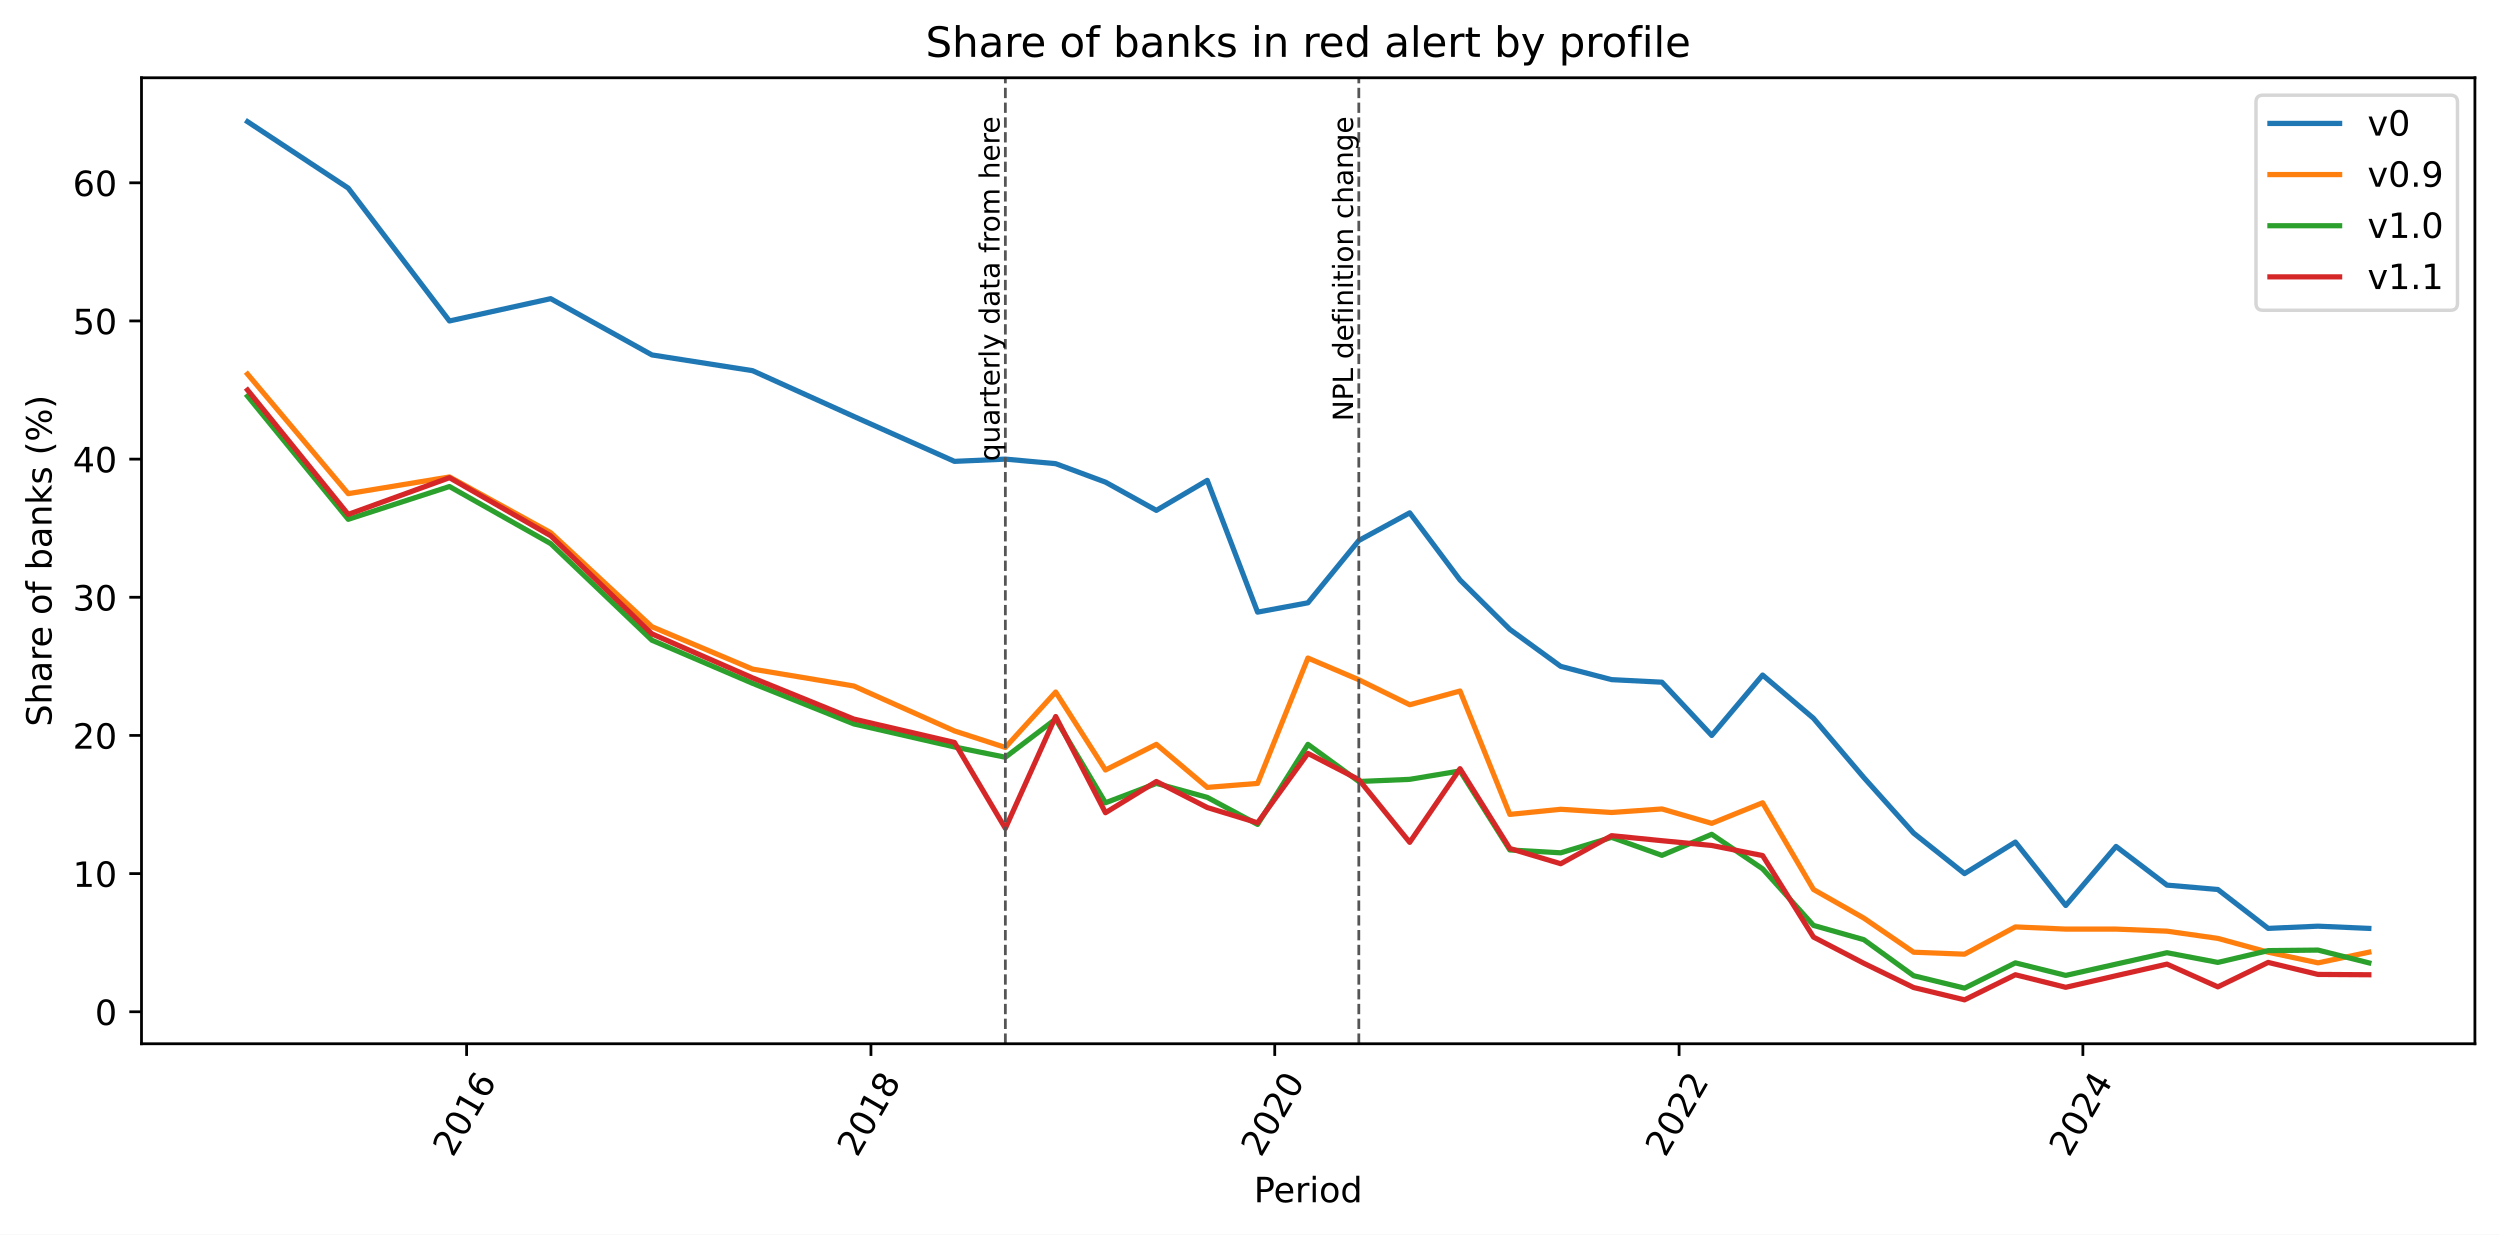
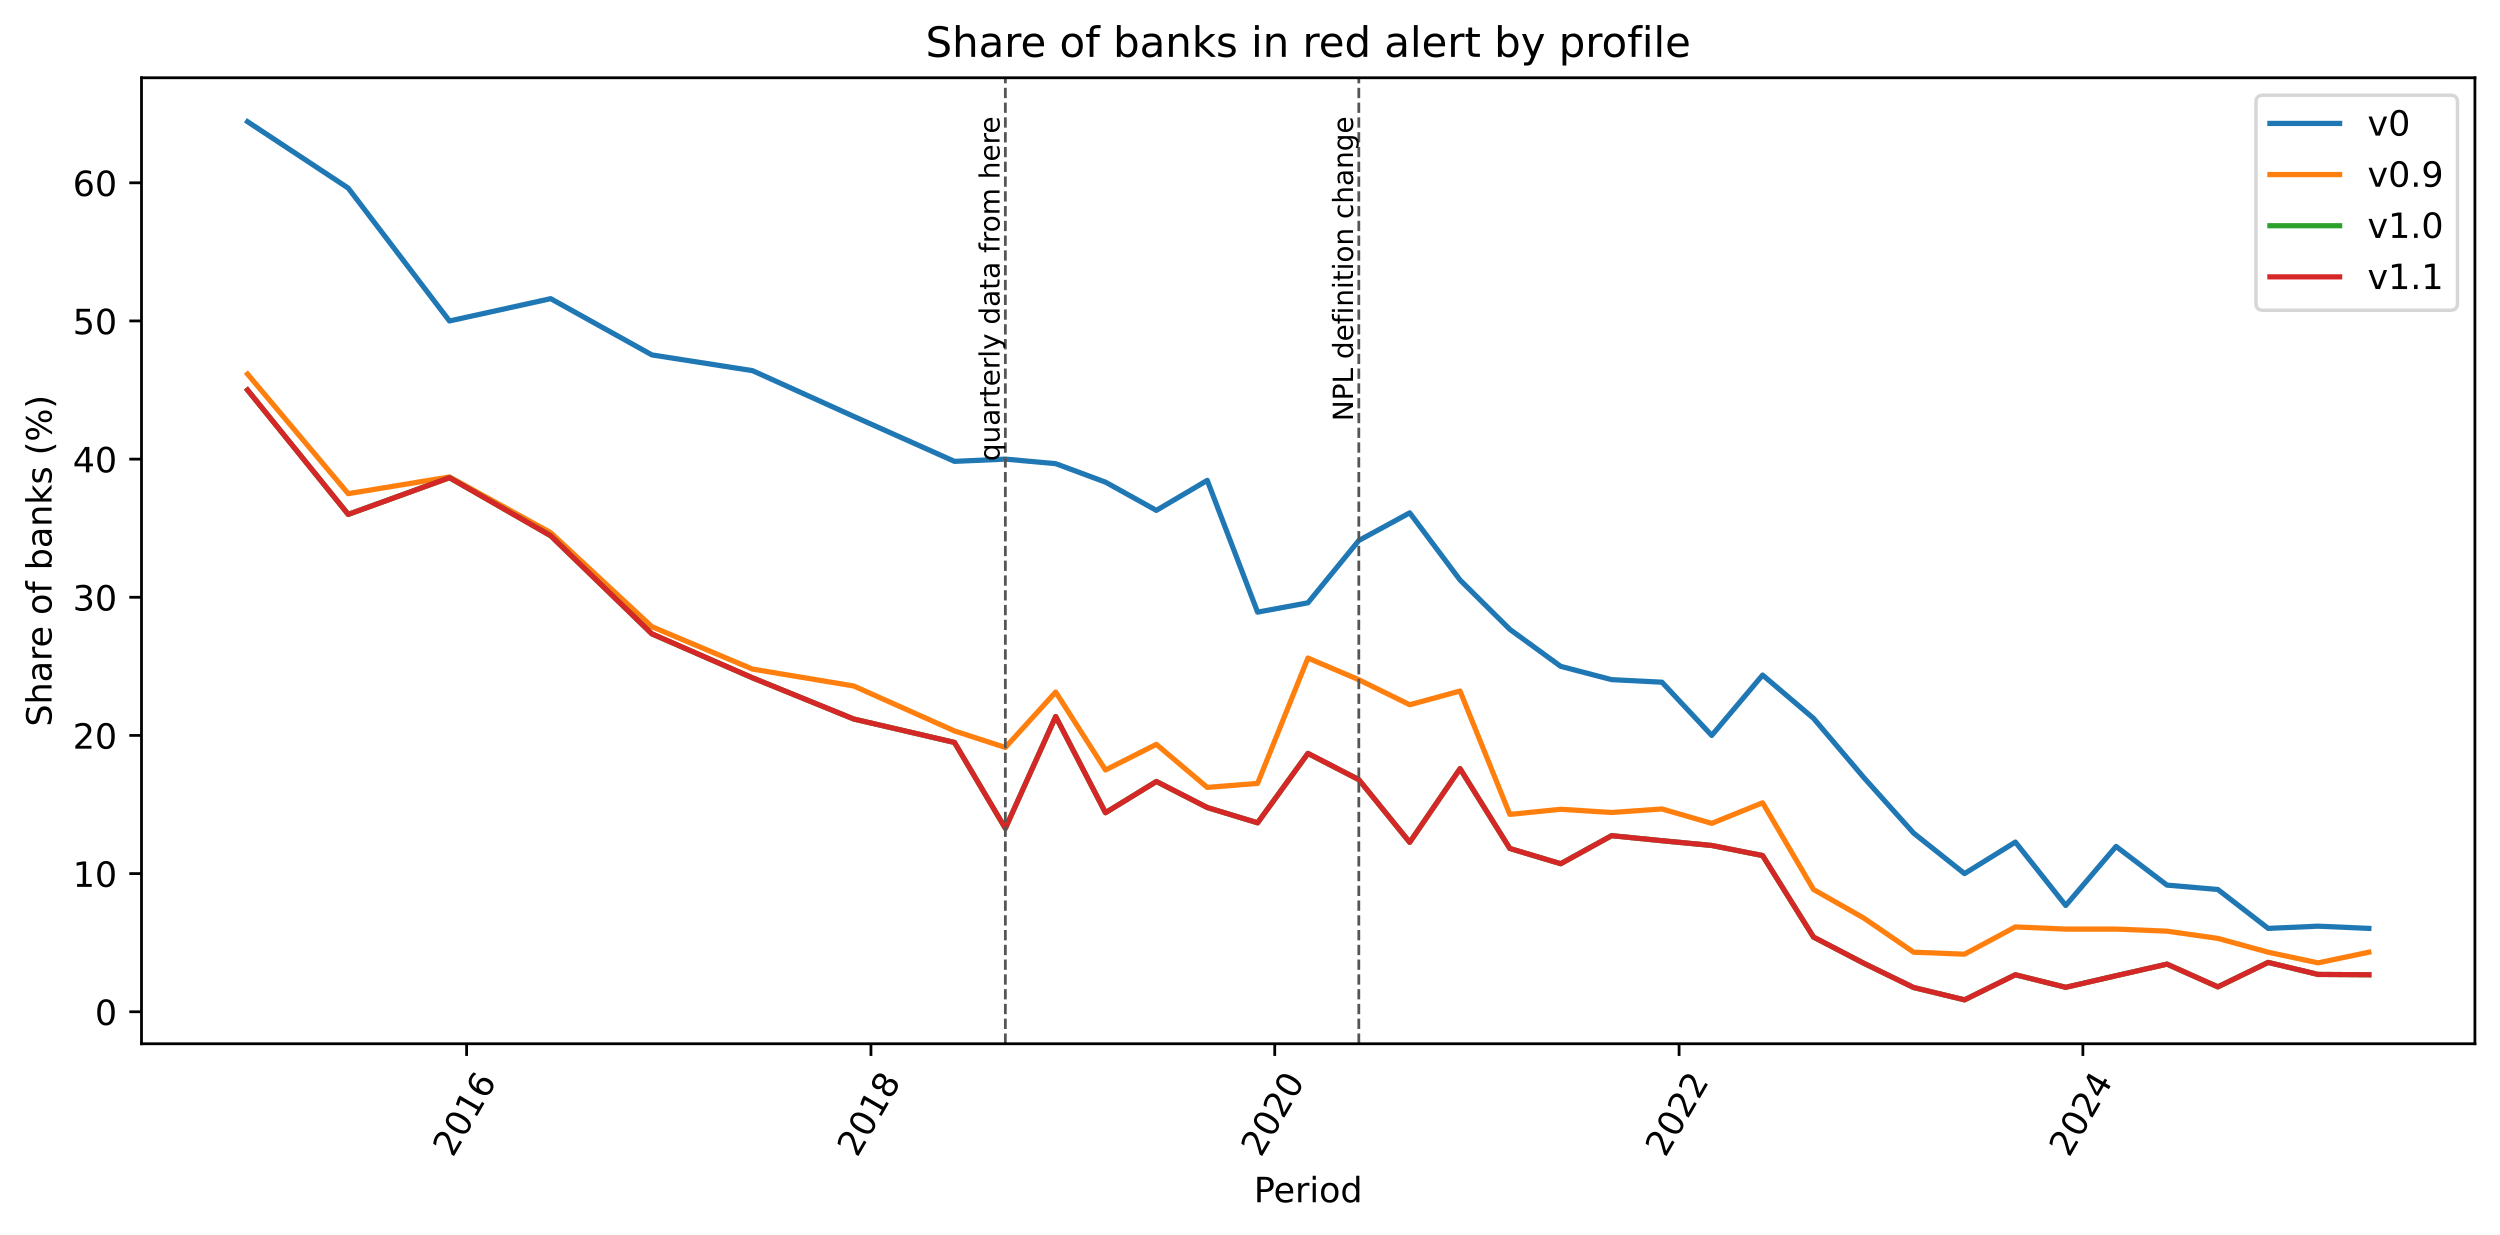
<svg xmlns="http://www.w3.org/2000/svg" xmlns:xlink="http://www.w3.org/1999/xlink" width="717.403pt" height="354.276pt" viewBox="0 0 717.403 354.276" version="1.1">
  <defs>
    <style type="text/css">*{stroke-linejoin: round; stroke-linecap: butt}</style>
  </defs>
  <g id="figure_1">
    <g id="patch_1">
      <path d="M 0 354.276  L 717.403 354.276  L 717.403 0  L 0 0  z " style="fill: #ffffff" />
    </g>
    <g id="axes_1">
      <g id="patch_2">
        <path d="M 40.603 299.518  L 710.203 299.518  L 710.203 22.318  L 40.603 22.318  z " style="fill: #ffffff" />
      </g>
      <g id="matplotlib.axis_1">
        <g id="xtick_1">
          <g id="line2d_1">
            <defs>
              <path id="m003540f986" d="M 0 0  L 0 3.5  " style="stroke: #000000; stroke-width: 0.8" />
            </defs>
            <g>
              <use xlink:href="#m003540f986" x="133.896" y="299.518" style="stroke: #000000; stroke-width: 0.8" />
            </g>
          </g>
          <g id="text_1">
            <g transform="translate(129.9235 332.3577) rotate(-60) scale(0.1 -0.1)">
              <defs>
                <path id="DejaVuSans-32" d="M 1228 531  L 3431 531  L 3431 0  L 469 0  L 469 531  Q 828 903 1448 1529  Q 2069 2156 2228 2338  Q 2531 2678 2651 2914  Q 2772 3150 2772 3378  Q 2772 3750 2511 3984  Q 2250 4219 1831 4219  Q 1534 4219 1204 4116  Q 875 4013 500 3803  L 500 4441  Q 881 4594 1212 4672  Q 1544 4750 1819 4750  Q 2544 4750 2975 4387  Q 3406 4025 3406 3419  Q 3406 3131 3298 2873  Q 3191 2616 2906 2266  Q 2828 2175 2409 1742  Q 1991 1309 1228 531  z " transform="scale(0.015625)" />
                <path id="DejaVuSans-30" d="M 2034 4250  Q 1547 4250 1301 3770  Q 1056 3291 1056 2328  Q 1056 1369 1301 889  Q 1547 409 2034 409  Q 2525 409 2770 889  Q 3016 1369 3016 2328  Q 3016 3291 2770 3770  Q 2525 4250 2034 4250  z M 2034 4750  Q 2819 4750 3233 4129  Q 3647 3509 3647 2328  Q 3647 1150 3233 529  Q 2819 -91 2034 -91  Q 1250 -91 836 529  Q 422 1150 422 2328  Q 422 3509 836 4129  Q 1250 4750 2034 4750  z " transform="scale(0.015625)" />
                <path id="DejaVuSans-31" d="M 794 531  L 1825 531  L 1825 4091  L 703 3866  L 703 4441  L 1819 4666  L 2450 4666  L 2450 531  L 3481 531  L 3481 0  L 794 0  L 794 531  z " transform="scale(0.015625)" />
                <path id="DejaVuSans-36" d="M 2113 2584  Q 1688 2584 1439 2293  Q 1191 2003 1191 1497  Q 1191 994 1439 701  Q 1688 409 2113 409  Q 2538 409 2786 701  Q 3034 994 3034 1497  Q 3034 2003 2786 2293  Q 2538 2584 2113 2584  z M 3366 4563  L 3366 3988  Q 3128 4100 2886 4159  Q 2644 4219 2406 4219  Q 1781 4219 1451 3797  Q 1122 3375 1075 2522  Q 1259 2794 1537 2939  Q 1816 3084 2150 3084  Q 2853 3084 3261 2657  Q 3669 2231 3669 1497  Q 3669 778 3244 343  Q 2819 -91 2113 -91  Q 1303 -91 875 529  Q 447 1150 447 2328  Q 447 3434 972 4092  Q 1497 4750 2381 4750  Q 2619 4750 2861 4703  Q 3103 4656 3366 4563  z " transform="scale(0.015625)" />
              </defs>
              <use xlink:href="#DejaVuSans-32" />
              <use xlink:href="#DejaVuSans-30" transform="translate(63.62305 0)" />
              <use xlink:href="#DejaVuSans-31" transform="translate(127.2461 0)" />
              <use xlink:href="#DejaVuSans-36" transform="translate(190.8691 0)" />
            </g>
          </g>
        </g>
        <g id="xtick_2">
          <g id="line2d_2">
            <g>
              <use xlink:href="#m003540f986" x="249.928" y="299.518" style="stroke: #000000; stroke-width: 0.8" />
            </g>
          </g>
          <g id="text_2">
            <g transform="translate(245.9547 332.3577) rotate(-60) scale(0.1 -0.1)">
              <defs>
                <path id="DejaVuSans-38" d="M 2034 2216  Q 1584 2216 1326 1975  Q 1069 1734 1069 1313  Q 1069 891 1326 650  Q 1584 409 2034 409  Q 2484 409 2743 651  Q 3003 894 3003 1313  Q 3003 1734 2745 1975  Q 2488 2216 2034 2216  z M 1403 2484  Q 997 2584 770 2862  Q 544 3141 544 3541  Q 544 4100 942 4425  Q 1341 4750 2034 4750  Q 2731 4750 3128 4425  Q 3525 4100 3525 3541  Q 3525 3141 3298 2862  Q 3072 2584 2669 2484  Q 3125 2378 3379 2068  Q 3634 1759 3634 1313  Q 3634 634 3220 271  Q 2806 -91 2034 -91  Q 1263 -91 848 271  Q 434 634 434 1313  Q 434 1759 690 2068  Q 947 2378 1403 2484  z M 1172 3481  Q 1172 3119 1398 2916  Q 1625 2713 2034 2713  Q 2441 2713 2670 2916  Q 2900 3119 2900 3481  Q 2900 3844 2670 4047  Q 2441 4250 2034 4250  Q 1625 4250 1398 4047  Q 1172 3844 1172 3481  z " transform="scale(0.015625)" />
              </defs>
              <use xlink:href="#DejaVuSans-32" />
              <use xlink:href="#DejaVuSans-30" transform="translate(63.62305 0)" />
              <use xlink:href="#DejaVuSans-31" transform="translate(127.2461 0)" />
              <use xlink:href="#DejaVuSans-38" transform="translate(190.8691 0)" />
            </g>
          </g>
        </g>
        <g id="xtick_3">
          <g id="line2d_3">
            <g>
              <use xlink:href="#m003540f986" x="365.8" y="299.518" style="stroke: #000000; stroke-width: 0.8" />
            </g>
          </g>
          <g id="text_3">
            <g transform="translate(361.8272 332.3577) rotate(-60) scale(0.1 -0.1)">
              <use xlink:href="#DejaVuSans-32" />
              <use xlink:href="#DejaVuSans-30" transform="translate(63.62305 0)" />
              <use xlink:href="#DejaVuSans-32" transform="translate(127.2461 0)" />
              <use xlink:href="#DejaVuSans-30" transform="translate(190.8691 0)" />
            </g>
          </g>
        </g>
        <g id="xtick_4">
          <g id="line2d_4">
            <g>
              <use xlink:href="#m003540f986" x="481.831" y="299.518" style="stroke: #000000; stroke-width: 0.8" />
            </g>
          </g>
          <g id="text_4">
            <g transform="translate(477.8584 332.3577) rotate(-60) scale(0.1 -0.1)">
              <use xlink:href="#DejaVuSans-32" />
              <use xlink:href="#DejaVuSans-30" transform="translate(63.62305 0)" />
              <use xlink:href="#DejaVuSans-32" transform="translate(127.2461 0)" />
              <use xlink:href="#DejaVuSans-32" transform="translate(190.8691 0)" />
            </g>
          </g>
        </g>
        <g id="xtick_5">
          <g id="line2d_5">
            <g>
              <use xlink:href="#m003540f986" x="597.704" y="299.518" style="stroke: #000000; stroke-width: 0.8" />
            </g>
          </g>
          <g id="text_5">
            <g transform="translate(593.7308 332.3577) rotate(-60) scale(0.1 -0.1)">
              <defs>
                <path id="DejaVuSans-34" d="M 2419 4116  L 825 1625  L 2419 1625  L 2419 4116  z M 2253 4666  L 3047 4666  L 3047 1625  L 3713 1625  L 3713 1100  L 3047 1100  L 3047 0  L 2419 0  L 2419 1100  L 313 1100  L 313 1709  L 2253 4666  z " transform="scale(0.015625)" />
              </defs>
              <use xlink:href="#DejaVuSans-32" />
              <use xlink:href="#DejaVuSans-30" transform="translate(63.62305 0)" />
              <use xlink:href="#DejaVuSans-32" transform="translate(127.2461 0)" />
              <use xlink:href="#DejaVuSans-34" transform="translate(190.8691 0)" />
            </g>
          </g>
        </g>
        <g id="text_6">
          <g transform="translate(359.8148 344.996) scale(0.1 -0.1)">
            <defs>
              <path id="DejaVuSans-50" d="M 1259 4147  L 1259 2394  L 2053 2394  Q 2494 2394 2734 2622  Q 2975 2850 2975 3272  Q 2975 3691 2734 3919  Q 2494 4147 2053 4147  L 1259 4147  z M 628 4666  L 2053 4666  Q 2838 4666 3239 4311  Q 3641 3956 3641 3272  Q 3641 2581 3239 2228  Q 2838 1875 2053 1875  L 1259 1875  L 1259 0  L 628 0  L 628 4666  z " transform="scale(0.015625)" />
              <path id="DejaVuSans-65" d="M 3597 1894  L 3597 1613  L 953 1613  Q 991 1019 1311 708  Q 1631 397 2203 397  Q 2534 397 2845 478  Q 3156 559 3463 722  L 3463 178  Q 3153 47 2828 -22  Q 2503 -91 2169 -91  Q 1331 -91 842 396  Q 353 884 353 1716  Q 353 2575 817 3079  Q 1281 3584 2069 3584  Q 2775 3584 3186 3129  Q 3597 2675 3597 1894  z M 3022 2063  Q 3016 2534 2758 2815  Q 2500 3097 2075 3097  Q 1594 3097 1305 2825  Q 1016 2553 972 2059  L 3022 2063  z " transform="scale(0.015625)" />
              <path id="DejaVuSans-72" d="M 2631 2963  Q 2534 3019 2420 3045  Q 2306 3072 2169 3072  Q 1681 3072 1420 2755  Q 1159 2438 1159 1844  L 1159 0  L 581 0  L 581 3500  L 1159 3500  L 1159 2956  Q 1341 3275 1631 3429  Q 1922 3584 2338 3584  Q 2397 3584 2469 3576  Q 2541 3569 2628 3553  L 2631 2963  z " transform="scale(0.015625)" />
              <path id="DejaVuSans-69" d="M 603 3500  L 1178 3500  L 1178 0  L 603 0  L 603 3500  z M 603 4863  L 1178 4863  L 1178 4134  L 603 4134  L 603 4863  z " transform="scale(0.015625)" />
              <path id="DejaVuSans-6f" d="M 1959 3097  Q 1497 3097 1228 2736  Q 959 2375 959 1747  Q 959 1119 1226 758  Q 1494 397 1959 397  Q 2419 397 2687 759  Q 2956 1122 2956 1747  Q 2956 2369 2687 2733  Q 2419 3097 1959 3097  z M 1959 3584  Q 2709 3584 3137 3096  Q 3566 2609 3566 1747  Q 3566 888 3137 398  Q 2709 -91 1959 -91  Q 1206 -91 779 398  Q 353 888 353 1747  Q 353 2609 779 3096  Q 1206 3584 1959 3584  z " transform="scale(0.015625)" />
              <path id="DejaVuSans-64" d="M 2906 2969  L 2906 4863  L 3481 4863  L 3481 0  L 2906 0  L 2906 525  Q 2725 213 2448 61  Q 2172 -91 1784 -91  Q 1150 -91 751 415  Q 353 922 353 1747  Q 353 2572 751 3078  Q 1150 3584 1784 3584  Q 2172 3584 2448 3432  Q 2725 3281 2906 2969  z M 947 1747  Q 947 1113 1208 752  Q 1469 391 1925 391  Q 2381 391 2643 752  Q 2906 1113 2906 1747  Q 2906 2381 2643 2742  Q 2381 3103 1925 3103  Q 1469 3103 1208 2742  Q 947 2381 947 1747  z " transform="scale(0.015625)" />
            </defs>
            <use xlink:href="#DejaVuSans-50" />
            <use xlink:href="#DejaVuSans-65" transform="translate(56.67773 0)" />
            <use xlink:href="#DejaVuSans-72" transform="translate(118.2012 0)" />
            <use xlink:href="#DejaVuSans-69" transform="translate(159.3145 0)" />
            <use xlink:href="#DejaVuSans-6f" transform="translate(187.0977 0)" />
            <use xlink:href="#DejaVuSans-64" transform="translate(248.2793 0)" />
          </g>
        </g>
      </g>
      <g id="matplotlib.axis_2">
        <g id="ytick_1">
          <g id="line2d_6">
            <defs>
              <path id="m1822c6ef1a" d="M 0 0  L -3.5 0  " style="stroke: #000000; stroke-width: 0.8" />
            </defs>
            <g>
              <use xlink:href="#m1822c6ef1a" x="40.603" y="290.336" style="stroke: #000000; stroke-width: 0.8" />
            </g>
          </g>
          <g id="text_7">
            <g transform="translate(27.24063 294.1352) scale(0.1 -0.1)">
              <use xlink:href="#DejaVuSans-30" />
            </g>
          </g>
        </g>
        <g id="ytick_2">
          <g id="line2d_7">
            <g>
              <use xlink:href="#m1822c6ef1a" x="40.603" y="250.689" style="stroke: #000000; stroke-width: 0.8" />
            </g>
          </g>
          <g id="text_8">
            <g transform="translate(20.87813 254.4882) scale(0.1 -0.1)">
              <use xlink:href="#DejaVuSans-31" />
              <use xlink:href="#DejaVuSans-30" transform="translate(63.62305 0)" />
            </g>
          </g>
        </g>
        <g id="ytick_3">
          <g id="line2d_8">
            <g>
              <use xlink:href="#m1822c6ef1a" x="40.603" y="211.042" style="stroke: #000000; stroke-width: 0.8" />
            </g>
          </g>
          <g id="text_9">
            <g transform="translate(20.87813 214.8413) scale(0.1 -0.1)">
              <use xlink:href="#DejaVuSans-32" />
              <use xlink:href="#DejaVuSans-30" transform="translate(63.62305 0)" />
            </g>
          </g>
        </g>
        <g id="ytick_4">
          <g id="line2d_9">
            <g>
              <use xlink:href="#m1822c6ef1a" x="40.603" y="171.395" style="stroke: #000000; stroke-width: 0.8" />
            </g>
          </g>
          <g id="text_10">
            <g transform="translate(20.87813 175.1943) scale(0.1 -0.1)">
              <defs>
                <path id="DejaVuSans-33" d="M 2597 2516  Q 3050 2419 3304 2112  Q 3559 1806 3559 1356  Q 3559 666 3084 287  Q 2609 -91 1734 -91  Q 1441 -91 1130 -33  Q 819 25 488 141  L 488 750  Q 750 597 1062 519  Q 1375 441 1716 441  Q 2309 441 2620 675  Q 2931 909 2931 1356  Q 2931 1769 2642 2001  Q 2353 2234 1838 2234  L 1294 2234  L 1294 2753  L 1863 2753  Q 2328 2753 2575 2939  Q 2822 3125 2822 3475  Q 2822 3834 2567 4026  Q 2313 4219 1838 4219  Q 1578 4219 1281 4162  Q 984 4106 628 3988  L 628 4550  Q 988 4650 1302 4700  Q 1616 4750 1894 4750  Q 2613 4750 3031 4423  Q 3450 4097 3450 3541  Q 3450 3153 3228 2886  Q 3006 2619 2597 2516  z " transform="scale(0.015625)" />
              </defs>
              <use xlink:href="#DejaVuSans-33" />
              <use xlink:href="#DejaVuSans-30" transform="translate(63.62305 0)" />
            </g>
          </g>
        </g>
        <g id="ytick_5">
          <g id="line2d_10">
            <g>
              <use xlink:href="#m1822c6ef1a" x="40.603" y="131.748" style="stroke: #000000; stroke-width: 0.8" />
            </g>
          </g>
          <g id="text_11">
            <g transform="translate(20.87813 135.5474) scale(0.1 -0.1)">
              <use xlink:href="#DejaVuSans-34" />
              <use xlink:href="#DejaVuSans-30" transform="translate(63.62305 0)" />
            </g>
          </g>
        </g>
        <g id="ytick_6">
          <g id="line2d_11">
            <g>
              <use xlink:href="#m1822c6ef1a" x="40.603" y="92.101" style="stroke: #000000; stroke-width: 0.8" />
            </g>
          </g>
          <g id="text_12">
            <g transform="translate(20.87813 95.90044) scale(0.1 -0.1)">
              <defs>
                <path id="DejaVuSans-35" d="M 691 4666  L 3169 4666  L 3169 4134  L 1269 4134  L 1269 2991  Q 1406 3038 1543 3061  Q 1681 3084 1819 3084  Q 2600 3084 3056 2656  Q 3513 2228 3513 1497  Q 3513 744 3044 326  Q 2575 -91 1722 -91  Q 1428 -91 1123 -41  Q 819 9 494 109  L 494 744  Q 775 591 1075 516  Q 1375 441 1709 441  Q 2250 441 2565 725  Q 2881 1009 2881 1497  Q 2881 1984 2565 2268  Q 2250 2553 1709 2553  Q 1456 2553 1204 2497  Q 953 2441 691 2322  L 691 4666  z " transform="scale(0.015625)" />
              </defs>
              <use xlink:href="#DejaVuSans-35" />
              <use xlink:href="#DejaVuSans-30" transform="translate(63.62305 0)" />
            </g>
          </g>
        </g>
        <g id="ytick_7">
          <g id="line2d_12">
            <g>
              <use xlink:href="#m1822c6ef1a" x="40.603" y="52.454" style="stroke: #000000; stroke-width: 0.8" />
            </g>
          </g>
          <g id="text_13">
            <g transform="translate(20.87813 56.25349) scale(0.1 -0.1)">
              <use xlink:href="#DejaVuSans-36" />
              <use xlink:href="#DejaVuSans-30" transform="translate(63.62305 0)" />
            </g>
          </g>
        </g>
        <g id="text_14">
          <g transform="translate(14.79844 208.4908) rotate(-90) scale(0.1 -0.1)">
            <defs>
              <path id="DejaVuSans-53" d="M 3425 4513  L 3425 3897  Q 3066 4069 2747 4153  Q 2428 4238 2131 4238  Q 1616 4238 1336 4038  Q 1056 3838 1056 3469  Q 1056 3159 1242 3001  Q 1428 2844 1947 2747  L 2328 2669  Q 3034 2534 3370 2195  Q 3706 1856 3706 1288  Q 3706 609 3251 259  Q 2797 -91 1919 -91  Q 1588 -91 1214 -16  Q 841 59 441 206  L 441 856  Q 825 641 1194 531  Q 1563 422 1919 422  Q 2459 422 2753 634  Q 3047 847 3047 1241  Q 3047 1584 2836 1778  Q 2625 1972 2144 2069  L 1759 2144  Q 1053 2284 737 2584  Q 422 2884 422 3419  Q 422 4038 858 4394  Q 1294 4750 2059 4750  Q 2388 4750 2728 4690  Q 3069 4631 3425 4513  z " transform="scale(0.015625)" />
              <path id="DejaVuSans-68" d="M 3513 2113  L 3513 0  L 2938 0  L 2938 2094  Q 2938 2591 2744 2837  Q 2550 3084 2163 3084  Q 1697 3084 1428 2787  Q 1159 2491 1159 1978  L 1159 0  L 581 0  L 581 4863  L 1159 4863  L 1159 2956  Q 1366 3272 1645 3428  Q 1925 3584 2291 3584  Q 2894 3584 3203 3211  Q 3513 2838 3513 2113  z " transform="scale(0.015625)" />
              <path id="DejaVuSans-61" d="M 2194 1759  Q 1497 1759 1228 1600  Q 959 1441 959 1056  Q 959 750 1161 570  Q 1363 391 1709 391  Q 2188 391 2477 730  Q 2766 1069 2766 1631  L 2766 1759  L 2194 1759  z M 3341 1997  L 3341 0  L 2766 0  L 2766 531  Q 2569 213 2275 61  Q 1981 -91 1556 -91  Q 1019 -91 701 211  Q 384 513 384 1019  Q 384 1609 779 1909  Q 1175 2209 1959 2209  L 2766 2209  L 2766 2266  Q 2766 2663 2505 2880  Q 2244 3097 1772 3097  Q 1472 3097 1187 3025  Q 903 2953 641 2809  L 641 3341  Q 956 3463 1253 3523  Q 1550 3584 1831 3584  Q 2591 3584 2966 3190  Q 3341 2797 3341 1997  z " transform="scale(0.015625)" />
              <path id="DejaVuSans-20" transform="scale(0.015625)" />
              <path id="DejaVuSans-66" d="M 2375 4863  L 2375 4384  L 1825 4384  Q 1516 4384 1395 4259  Q 1275 4134 1275 3809  L 1275 3500  L 2222 3500  L 2222 3053  L 1275 3053  L 1275 0  L 697 0  L 697 3053  L 147 3053  L 147 3500  L 697 3500  L 697 3744  Q 697 4328 969 4595  Q 1241 4863 1831 4863  L 2375 4863  z " transform="scale(0.015625)" />
              <path id="DejaVuSans-62" d="M 3116 1747  Q 3116 2381 2855 2742  Q 2594 3103 2138 3103  Q 1681 3103 1420 2742  Q 1159 2381 1159 1747  Q 1159 1113 1420 752  Q 1681 391 2138 391  Q 2594 391 2855 752  Q 3116 1113 3116 1747  z M 1159 2969  Q 1341 3281 1617 3432  Q 1894 3584 2278 3584  Q 2916 3584 3314 3078  Q 3713 2572 3713 1747  Q 3713 922 3314 415  Q 2916 -91 2278 -91  Q 1894 -91 1617 61  Q 1341 213 1159 525  L 1159 0  L 581 0  L 581 4863  L 1159 4863  L 1159 2969  z " transform="scale(0.015625)" />
              <path id="DejaVuSans-6e" d="M 3513 2113  L 3513 0  L 2938 0  L 2938 2094  Q 2938 2591 2744 2837  Q 2550 3084 2163 3084  Q 1697 3084 1428 2787  Q 1159 2491 1159 1978  L 1159 0  L 581 0  L 581 3500  L 1159 3500  L 1159 2956  Q 1366 3272 1645 3428  Q 1925 3584 2291 3584  Q 2894 3584 3203 3211  Q 3513 2838 3513 2113  z " transform="scale(0.015625)" />
              <path id="DejaVuSans-6b" d="M 581 4863  L 1159 4863  L 1159 1991  L 2875 3500  L 3609 3500  L 1753 1863  L 3688 0  L 2938 0  L 1159 1709  L 1159 0  L 581 0  L 581 4863  z " transform="scale(0.015625)" />
              <path id="DejaVuSans-73" d="M 2834 3397  L 2834 2853  Q 2591 2978 2328 3040  Q 2066 3103 1784 3103  Q 1356 3103 1142 2972  Q 928 2841 928 2578  Q 928 2378 1081 2264  Q 1234 2150 1697 2047  L 1894 2003  Q 2506 1872 2764 1633  Q 3022 1394 3022 966  Q 3022 478 2636 193  Q 2250 -91 1575 -91  Q 1294 -91 989 -36  Q 684 19 347 128  L 347 722  Q 666 556 975 473  Q 1284 391 1588 391  Q 1994 391 2212 530  Q 2431 669 2431 922  Q 2431 1156 2273 1281  Q 2116 1406 1581 1522  L 1381 1569  Q 847 1681 609 1914  Q 372 2147 372 2553  Q 372 3047 722 3315  Q 1072 3584 1716 3584  Q 2034 3584 2315 3537  Q 2597 3491 2834 3397  z " transform="scale(0.015625)" />
              <path id="DejaVuSans-28" d="M 1984 4856  Q 1566 4138 1362 3434  Q 1159 2731 1159 2009  Q 1159 1288 1364 580  Q 1569 -128 1984 -844  L 1484 -844  Q 1016 -109 783 600  Q 550 1309 550 2009  Q 550 2706 781 3412  Q 1013 4119 1484 4856  L 1984 4856  z " transform="scale(0.015625)" />
              <path id="DejaVuSans-25" d="M 4653 2053  Q 4381 2053 4226 1822  Q 4072 1591 4072 1178  Q 4072 772 4226 539  Q 4381 306 4653 306  Q 4919 306 5073 539  Q 5228 772 5228 1178  Q 5228 1588 5073 1820  Q 4919 2053 4653 2053  z M 4653 2450  Q 5147 2450 5437 2106  Q 5728 1763 5728 1178  Q 5728 594 5436 251  Q 5144 -91 4653 -91  Q 4153 -91 3862 251  Q 3572 594 3572 1178  Q 3572 1766 3864 2108  Q 4156 2450 4653 2450  z M 1428 4353  Q 1159 4353 1004 4120  Q 850 3888 850 3481  Q 850 3069 1003 2837  Q 1156 2606 1428 2606  Q 1700 2606 1854 2837  Q 2009 3069 2009 3481  Q 2009 3884 1853 4118  Q 1697 4353 1428 4353  z M 4250 4750  L 4750 4750  L 1831 -91  L 1331 -91  L 4250 4750  z M 1428 4750  Q 1922 4750 2215 4408  Q 2509 4066 2509 3481  Q 2509 2891 2217 2550  Q 1925 2209 1428 2209  Q 931 2209 642 2551  Q 353 2894 353 3481  Q 353 4063 643 4406  Q 934 4750 1428 4750  z " transform="scale(0.015625)" />
              <path id="DejaVuSans-29" d="M 513 4856  L 1013 4856  Q 1481 4119 1714 3412  Q 1947 2706 1947 2009  Q 1947 1309 1714 600  Q 1481 -109 1013 -844  L 513 -844  Q 928 -128 1133 580  Q 1338 1288 1338 2009  Q 1338 2731 1133 3434  Q 928 4138 513 4856  z " transform="scale(0.015625)" />
            </defs>
            <use xlink:href="#DejaVuSans-53" />
            <use xlink:href="#DejaVuSans-68" transform="translate(63.47656 0)" />
            <use xlink:href="#DejaVuSans-61" transform="translate(126.8555 0)" />
            <use xlink:href="#DejaVuSans-72" transform="translate(188.1348 0)" />
            <use xlink:href="#DejaVuSans-65" transform="translate(226.998 0)" />
            <use xlink:href="#DejaVuSans-20" transform="translate(288.5215 0)" />
            <use xlink:href="#DejaVuSans-6f" transform="translate(320.3086 0)" />
            <use xlink:href="#DejaVuSans-66" transform="translate(381.4902 0)" />
            <use xlink:href="#DejaVuSans-20" transform="translate(416.6953 0)" />
            <use xlink:href="#DejaVuSans-62" transform="translate(448.4824 0)" />
            <use xlink:href="#DejaVuSans-61" transform="translate(511.959 0)" />
            <use xlink:href="#DejaVuSans-6e" transform="translate(573.2383 0)" />
            <use xlink:href="#DejaVuSans-6b" transform="translate(636.6172 0)" />
            <use xlink:href="#DejaVuSans-73" transform="translate(694.5273 0)" />
            <use xlink:href="#DejaVuSans-20" transform="translate(746.627 0)" />
            <use xlink:href="#DejaVuSans-28" transform="translate(778.4141 0)" />
            <use xlink:href="#DejaVuSans-25" transform="translate(817.4277 0)" />
            <use xlink:href="#DejaVuSans-29" transform="translate(912.4473 0)" />
          </g>
        </g>
      </g>
      <g id="line2d_13">
        <path d="M 71.039 34.918  L 99.928 53.979  L 128.976 92.101  L 158.023 85.707  L 187.071 101.85  L 215.959 106.374  L 245.007 119.5  L 273.896 132.393  L 288.499 131.748  L 302.943 133.059  L 317.229 138.356  L 331.832 146.456  L 346.435 137.848  L 360.879 175.655  L 375.324 172.981  L 389.927 155.106  L 404.53 147.166  L 418.974 166.439  L 433.26 180.599  L 447.863 191.219  L 462.466 195.031  L 476.911 195.765  L 491.196 211.042  L 505.799 193.717  L 520.402 206.13  L 534.847 223.138  L 549.132 239.068  L 563.736 250.689  L 578.339 241.647  L 592.783 259.838  L 607.227 242.895  L 621.831 253.993  L 636.434 255.25  L 650.878 266.411  L 665.164 265.776  L 679.767 266.411  " clip-path="url(#pabee96e4e3)" style="fill: none; stroke: #1f77b4; stroke-width: 1.5; stroke-linecap: square" />
      </g>
      <g id="line2d_14">
        <path d="M 71.039 107.35  L 99.928 141.66  L 128.976 136.864  L 158.023 152.851  L 187.071 179.844  L 215.959 192.012  L 245.007 196.859  L 273.896 209.753  L 288.499 214.49  L 302.943 198.591  L 317.229 220.954  L 331.832 213.6  L 346.435 225.952  L 360.879 224.804  L 375.324 188.84  L 389.927 195.06  L 404.53 202.232  L 418.974 198.298  L 433.26 233.697  L 447.863 232.233  L 462.466 233.153  L 476.911 232.139  L 491.196 236.272  L 505.799 230.366  L 520.402 255.25  L 534.847 263.457  L 549.132 273.247  L 563.736 273.816  L 578.339 265.991  L 592.783 266.616  L 607.227 266.616  L 621.831 267.209  L 636.434 269.284  L 650.878 273.247  L 665.164 276.302  L 679.767 273.247  " clip-path="url(#pabee96e4e3)" style="fill: none; stroke: #ff7f0e; stroke-width: 1.5; stroke-linecap: square" />
      </g>
      <g id="line2d_15">
-         <path d="M 71.039 113.691  L 99.928 149.02  L 128.976 139.612  L 158.023 155.995  L 187.071 183.722  L 215.959 196.093  L 245.007 207.738  L 273.896 214.346  L 288.499 217.302  L 302.943 206.338  L 317.229 230.366  L 331.832 224.804  L 346.435 228.815  L 360.879 236.577  L 375.324 213.6  L 389.927 224.258  L 404.53 223.64  L 418.974 221.227  L 433.26 243.903  L 447.863 244.724  L 462.466 240.296  L 476.911 245.453  L 491.196 239.413  L 505.799 249.322  L 520.402 265.557  L 534.847 269.651  L 549.132 279.993  L 563.736 283.559  L 578.339 276.302  L 592.783 279.903  L 607.227 276.665  L 621.831 273.393  L 636.434 276.176  L 650.878 272.793  L 665.164 272.636  L 679.767 276.302  " clip-path="url(#pabee96e4e3)" style="fill: none; stroke: #2ca02c; stroke-width: 1.5; stroke-linecap: square" />
+         <path d="M 71.039 111.925  L 99.928 147.607  L 128.976 137.079  L 158.023 153.737  L 187.071 181.9  L 215.959 194.523  L 245.007 206.338  L 273.896 213.058  L 288.499 237.707  L 302.943 205.62  L 317.229 233.217  L 331.832 224.258  L 346.435 231.727  L 360.879 236.118  L 375.324 216.199  L 389.927 223.729  L 404.53 241.712  L 418.974 220.587  L 433.26 243.48  L 447.863 247.857  L 462.466 239.806  L 476.911 241.249  L 491.196 242.613  L 505.799 245.518  L 520.402 268.905  L 534.847 276.425  L 549.132 283.38  L 563.736 286.918  L 578.339 279.716  L 592.783 283.319  L 607.227 279.993  L 621.831 276.665  L 636.434 283.192  L 650.878 276.176  L 665.164 279.621  L 679.767 279.716  " clip-path="url(#pabee96e4e3)" style="fill: none; stroke: #2ca02c; stroke-width: 1.5; stroke-linecap: square" />
      </g>
      <g id="line2d_16">
        <path d="M 71.039 111.925  L 99.928 147.607  L 128.976 137.079  L 158.023 153.737  L 187.071 181.9  L 215.959 194.523  L 245.007 206.338  L 273.896 213.058  L 288.499 237.707  L 302.943 205.62  L 317.229 233.217  L 331.832 224.258  L 346.435 231.727  L 360.879 236.118  L 375.324 216.199  L 389.927 223.729  L 404.53 241.712  L 418.974 220.587  L 433.26 243.48  L 447.863 247.857  L 462.466 239.806  L 476.911 241.249  L 491.196 242.613  L 505.799 245.518  L 520.402 268.905  L 534.847 276.425  L 549.132 283.38  L 563.736 286.918  L 578.339 279.716  L 592.783 283.319  L 607.227 279.993  L 621.831 276.665  L 636.434 283.192  L 650.878 276.176  L 665.164 279.621  L 679.767 279.716  " clip-path="url(#pabee96e4e3)" style="fill: none; stroke: #d62728; stroke-width: 1.5; stroke-linecap: square" />
      </g>
      <g id="line2d_17">
        <path d="M 288.499 299.518  L 288.499 22.318  " clip-path="url(#pabee96e4e3)" style="fill: none; stroke-dasharray: 2.96,1.28; stroke-dashoffset: 0; stroke: #555555; stroke-width: 0.8" />
      </g>
      <g id="line2d_18">
        <path d="M 389.927 299.518  L 389.927 22.318  " clip-path="url(#pabee96e4e3)" style="fill: none; stroke-dasharray: 2.96,1.28; stroke-dashoffset: 0; stroke: #555555; stroke-width: 0.8" />
      </g>
      <g id="patch_3">
        <path d="M 40.603 299.518  L 40.603 22.318  " style="fill: none; stroke: #000000; stroke-width: 0.8; stroke-linejoin: miter; stroke-linecap: square" />
      </g>
      <g id="patch_4">
        <path d="M 710.203 299.518  L 710.203 22.318  " style="fill: none; stroke: #000000; stroke-width: 0.8; stroke-linejoin: miter; stroke-linecap: square" />
      </g>
      <g id="patch_5">
        <path d="M 40.603 299.518  L 710.203 299.518  " style="fill: none; stroke: #000000; stroke-width: 0.8; stroke-linejoin: miter; stroke-linecap: square" />
      </g>
      <g id="patch_6">
        <path d="M 40.603 22.318  L 710.203 22.318  " style="fill: none; stroke: #000000; stroke-width: 0.8; stroke-linejoin: miter; stroke-linecap: square" />
      </g>
      <g id="text_15">
        <g transform="translate(286.835 132.3349) rotate(-90) scale(0.08 -0.08)">
          <defs>
            <path id="DejaVuSans-71" d="M 947 1747  Q 947 1113 1208 752  Q 1469 391 1925 391  Q 2381 391 2643 752  Q 2906 1113 2906 1747  Q 2906 2381 2643 2742  Q 2381 3103 1925 3103  Q 1469 3103 1208 2742  Q 947 2381 947 1747  z M 2906 525  Q 2725 213 2448 61  Q 2172 -91 1784 -91  Q 1150 -91 751 415  Q 353 922 353 1747  Q 353 2572 751 3078  Q 1150 3584 1784 3584  Q 2172 3584 2448 3432  Q 2725 3281 2906 2969  L 2906 3500  L 3481 3500  L 3481 -1331  L 2906 -1331  L 2906 525  z " transform="scale(0.015625)" />
            <path id="DejaVuSans-75" d="M 544 1381  L 544 3500  L 1119 3500  L 1119 1403  Q 1119 906 1312 657  Q 1506 409 1894 409  Q 2359 409 2629 706  Q 2900 1003 2900 1516  L 2900 3500  L 3475 3500  L 3475 0  L 2900 0  L 2900 538  Q 2691 219 2414 64  Q 2138 -91 1772 -91  Q 1169 -91 856 284  Q 544 659 544 1381  z M 1991 3584  L 1991 3584  z " transform="scale(0.015625)" />
            <path id="DejaVuSans-74" d="M 1172 4494  L 1172 3500  L 2356 3500  L 2356 3053  L 1172 3053  L 1172 1153  Q 1172 725 1289 603  Q 1406 481 1766 481  L 2356 481  L 2356 0  L 1766 0  Q 1100 0 847 248  Q 594 497 594 1153  L 594 3053  L 172 3053  L 172 3500  L 594 3500  L 594 4494  L 1172 4494  z " transform="scale(0.015625)" />
            <path id="DejaVuSans-6c" d="M 603 4863  L 1178 4863  L 1178 0  L 603 0  L 603 4863  z " transform="scale(0.015625)" />
            <path id="DejaVuSans-79" d="M 2059 -325  Q 1816 -950 1584 -1140  Q 1353 -1331 966 -1331  L 506 -1331  L 506 -850  L 844 -850  Q 1081 -850 1212 -737  Q 1344 -625 1503 -206  L 1606 56  L 191 3500  L 800 3500  L 1894 763  L 2988 3500  L 3597 3500  L 2059 -325  z " transform="scale(0.015625)" />
            <path id="DejaVuSans-6d" d="M 3328 2828  Q 3544 3216 3844 3400  Q 4144 3584 4550 3584  Q 5097 3584 5394 3201  Q 5691 2819 5691 2113  L 5691 0  L 5113 0  L 5113 2094  Q 5113 2597 4934 2840  Q 4756 3084 4391 3084  Q 3944 3084 3684 2787  Q 3425 2491 3425 1978  L 3425 0  L 2847 0  L 2847 2094  Q 2847 2600 2669 2842  Q 2491 3084 2119 3084  Q 1678 3084 1418 2786  Q 1159 2488 1159 1978  L 1159 0  L 581 0  L 581 3500  L 1159 3500  L 1159 2956  Q 1356 3278 1631 3431  Q 1906 3584 2284 3584  Q 2666 3584 2933 3390  Q 3200 3197 3328 2828  z " transform="scale(0.015625)" />
          </defs>
          <use xlink:href="#DejaVuSans-71" />
          <use xlink:href="#DejaVuSans-75" transform="translate(63.47656 0)" />
          <use xlink:href="#DejaVuSans-61" transform="translate(126.8555 0)" />
          <use xlink:href="#DejaVuSans-72" transform="translate(188.1348 0)" />
          <use xlink:href="#DejaVuSans-74" transform="translate(229.248 0)" />
          <use xlink:href="#DejaVuSans-65" transform="translate(268.457 0)" />
          <use xlink:href="#DejaVuSans-72" transform="translate(329.9805 0)" />
          <use xlink:href="#DejaVuSans-6c" transform="translate(371.0938 0)" />
          <use xlink:href="#DejaVuSans-79" transform="translate(398.877 0)" />
          <use xlink:href="#DejaVuSans-20" transform="translate(458.0566 0)" />
          <use xlink:href="#DejaVuSans-64" transform="translate(489.8438 0)" />
          <use xlink:href="#DejaVuSans-61" transform="translate(553.3203 0)" />
          <use xlink:href="#DejaVuSans-74" transform="translate(614.5996 0)" />
          <use xlink:href="#DejaVuSans-61" transform="translate(653.8086 0)" />
          <use xlink:href="#DejaVuSans-20" transform="translate(715.0879 0)" />
          <use xlink:href="#DejaVuSans-66" transform="translate(746.875 0)" />
          <use xlink:href="#DejaVuSans-72" transform="translate(782.0801 0)" />
          <use xlink:href="#DejaVuSans-6f" transform="translate(820.9434 0)" />
          <use xlink:href="#DejaVuSans-6d" transform="translate(882.125 0)" />
          <use xlink:href="#DejaVuSans-20" transform="translate(979.5371 0)" />
          <use xlink:href="#DejaVuSans-68" transform="translate(1011.324 0)" />
          <use xlink:href="#DejaVuSans-65" transform="translate(1074.703 0)" />
          <use xlink:href="#DejaVuSans-72" transform="translate(1136.227 0)" />
          <use xlink:href="#DejaVuSans-65" transform="translate(1175.09 0)" />
        </g>
      </g>
      <g id="text_16">
        <g transform="translate(388.2631 120.8561) rotate(-90) scale(0.08 -0.08)">
          <defs>
            <path id="DejaVuSans-4e" d="M 628 4666  L 1478 4666  L 3547 763  L 3547 4666  L 4159 4666  L 4159 0  L 3309 0  L 1241 3903  L 1241 0  L 628 0  L 628 4666  z " transform="scale(0.015625)" />
            <path id="DejaVuSans-4c" d="M 628 4666  L 1259 4666  L 1259 531  L 3531 531  L 3531 0  L 628 0  L 628 4666  z " transform="scale(0.015625)" />
            <path id="DejaVuSans-63" d="M 3122 3366  L 3122 2828  Q 2878 2963 2633 3030  Q 2388 3097 2138 3097  Q 1578 3097 1268 2742  Q 959 2388 959 1747  Q 959 1106 1268 751  Q 1578 397 2138 397  Q 2388 397 2633 464  Q 2878 531 3122 666  L 3122 134  Q 2881 22 2623 -34  Q 2366 -91 2075 -91  Q 1284 -91 818 406  Q 353 903 353 1747  Q 353 2603 823 3093  Q 1294 3584 2113 3584  Q 2378 3584 2631 3529  Q 2884 3475 3122 3366  z " transform="scale(0.015625)" />
            <path id="DejaVuSans-67" d="M 2906 1791  Q 2906 2416 2648 2759  Q 2391 3103 1925 3103  Q 1463 3103 1205 2759  Q 947 2416 947 1791  Q 947 1169 1205 825  Q 1463 481 1925 481  Q 2391 481 2648 825  Q 2906 1169 2906 1791  z M 3481 434  Q 3481 -459 3084 -895  Q 2688 -1331 1869 -1331  Q 1566 -1331 1297 -1286  Q 1028 -1241 775 -1147  L 775 -588  Q 1028 -725 1275 -790  Q 1522 -856 1778 -856  Q 2344 -856 2625 -561  Q 2906 -266 2906 331  L 2906 616  Q 2728 306 2450 153  Q 2172 0 1784 0  Q 1141 0 747 490  Q 353 981 353 1791  Q 353 2603 747 3093  Q 1141 3584 1784 3584  Q 2172 3584 2450 3431  Q 2728 3278 2906 2969  L 2906 3500  L 3481 3500  L 3481 434  z " transform="scale(0.015625)" />
          </defs>
          <use xlink:href="#DejaVuSans-4e" />
          <use xlink:href="#DejaVuSans-50" transform="translate(74.80469 0)" />
          <use xlink:href="#DejaVuSans-4c" transform="translate(135.1074 0)" />
          <use xlink:href="#DejaVuSans-20" transform="translate(190.8203 0)" />
          <use xlink:href="#DejaVuSans-64" transform="translate(222.6074 0)" />
          <use xlink:href="#DejaVuSans-65" transform="translate(286.084 0)" />
          <use xlink:href="#DejaVuSans-66" transform="translate(347.6074 0)" />
          <use xlink:href="#DejaVuSans-69" transform="translate(382.8125 0)" />
          <use xlink:href="#DejaVuSans-6e" transform="translate(410.5957 0)" />
          <use xlink:href="#DejaVuSans-69" transform="translate(473.9746 0)" />
          <use xlink:href="#DejaVuSans-74" transform="translate(501.7578 0)" />
          <use xlink:href="#DejaVuSans-69" transform="translate(540.9668 0)" />
          <use xlink:href="#DejaVuSans-6f" transform="translate(568.75 0)" />
          <use xlink:href="#DejaVuSans-6e" transform="translate(629.9316 0)" />
          <use xlink:href="#DejaVuSans-20" transform="translate(693.3105 0)" />
          <use xlink:href="#DejaVuSans-63" transform="translate(725.0977 0)" />
          <use xlink:href="#DejaVuSans-68" transform="translate(780.0781 0)" />
          <use xlink:href="#DejaVuSans-61" transform="translate(843.457 0)" />
          <use xlink:href="#DejaVuSans-6e" transform="translate(904.7363 0)" />
          <use xlink:href="#DejaVuSans-67" transform="translate(968.1152 0)" />
          <use xlink:href="#DejaVuSans-65" transform="translate(1031.592 0)" />
        </g>
      </g>
      <g id="text_17">
        <g transform="translate(265.605 16.31812) scale(0.12 -0.12)">
          <defs>
            <path id="DejaVuSans-70" d="M 1159 525  L 1159 -1331  L 581 -1331  L 581 3500  L 1159 3500  L 1159 2969  Q 1341 3281 1617 3432  Q 1894 3584 2278 3584  Q 2916 3584 3314 3078  Q 3713 2572 3713 1747  Q 3713 922 3314 415  Q 2916 -91 2278 -91  Q 1894 -91 1617 61  Q 1341 213 1159 525  z M 3116 1747  Q 3116 2381 2855 2742  Q 2594 3103 2138 3103  Q 1681 3103 1420 2742  Q 1159 2381 1159 1747  Q 1159 1113 1420 752  Q 1681 391 2138 391  Q 2594 391 2855 752  Q 3116 1113 3116 1747  z " transform="scale(0.015625)" />
          </defs>
          <use xlink:href="#DejaVuSans-53" />
          <use xlink:href="#DejaVuSans-68" transform="translate(63.47656 0)" />
          <use xlink:href="#DejaVuSans-61" transform="translate(126.8555 0)" />
          <use xlink:href="#DejaVuSans-72" transform="translate(188.1348 0)" />
          <use xlink:href="#DejaVuSans-65" transform="translate(226.998 0)" />
          <use xlink:href="#DejaVuSans-20" transform="translate(288.5215 0)" />
          <use xlink:href="#DejaVuSans-6f" transform="translate(320.3086 0)" />
          <use xlink:href="#DejaVuSans-66" transform="translate(381.4902 0)" />
          <use xlink:href="#DejaVuSans-20" transform="translate(416.6953 0)" />
          <use xlink:href="#DejaVuSans-62" transform="translate(448.4824 0)" />
          <use xlink:href="#DejaVuSans-61" transform="translate(511.959 0)" />
          <use xlink:href="#DejaVuSans-6e" transform="translate(573.2383 0)" />
          <use xlink:href="#DejaVuSans-6b" transform="translate(636.6172 0)" />
          <use xlink:href="#DejaVuSans-73" transform="translate(694.5273 0)" />
          <use xlink:href="#DejaVuSans-20" transform="translate(746.627 0)" />
          <use xlink:href="#DejaVuSans-69" transform="translate(778.4141 0)" />
          <use xlink:href="#DejaVuSans-6e" transform="translate(806.1973 0)" />
          <use xlink:href="#DejaVuSans-20" transform="translate(869.5762 0)" />
          <use xlink:href="#DejaVuSans-72" transform="translate(901.3633 0)" />
          <use xlink:href="#DejaVuSans-65" transform="translate(940.2266 0)" />
          <use xlink:href="#DejaVuSans-64" transform="translate(1001.75 0)" />
          <use xlink:href="#DejaVuSans-20" transform="translate(1065.227 0)" />
          <use xlink:href="#DejaVuSans-61" transform="translate(1097.014 0)" />
          <use xlink:href="#DejaVuSans-6c" transform="translate(1158.293 0)" />
          <use xlink:href="#DejaVuSans-65" transform="translate(1186.076 0)" />
          <use xlink:href="#DejaVuSans-72" transform="translate(1247.6 0)" />
          <use xlink:href="#DejaVuSans-74" transform="translate(1288.713 0)" />
          <use xlink:href="#DejaVuSans-20" transform="translate(1327.922 0)" />
          <use xlink:href="#DejaVuSans-62" transform="translate(1359.709 0)" />
          <use xlink:href="#DejaVuSans-79" transform="translate(1423.186 0)" />
          <use xlink:href="#DejaVuSans-20" transform="translate(1482.365 0)" />
          <use xlink:href="#DejaVuSans-70" transform="translate(1514.152 0)" />
          <use xlink:href="#DejaVuSans-72" transform="translate(1577.629 0)" />
          <use xlink:href="#DejaVuSans-6f" transform="translate(1616.492 0)" />
          <use xlink:href="#DejaVuSans-66" transform="translate(1677.674 0)" />
          <use xlink:href="#DejaVuSans-69" transform="translate(1712.879 0)" />
          <use xlink:href="#DejaVuSans-6c" transform="translate(1740.662 0)" />
          <use xlink:href="#DejaVuSans-65" transform="translate(1768.445 0)" />
        </g>
      </g>
      <g id="legend_1">
        <g id="patch_7">
          <path d="M 649.381 89.031  L 703.203 89.031  Q 705.203 89.031 705.203 87.031  L 705.203 29.318  Q 705.203 27.318 703.203 27.318  L 649.381 27.318  Q 647.381 27.318 647.381 29.318  L 647.381 87.031  Q 647.381 89.031 649.381 89.031  z " style="fill: #ffffff; opacity: 0.8; stroke: #cccccc; stroke-linejoin: miter" />
        </g>
        <g id="line2d_19">
          <path d="M 651.381 35.417  L 661.381 35.417  L 671.381 35.417  " style="fill: none; stroke: #1f77b4; stroke-width: 1.5; stroke-linecap: square" />
        </g>
        <g id="text_18">
          <g transform="translate(679.3813 38.91656) scale(0.1 -0.1)">
            <defs>
              <path id="DejaVuSans-76" d="M 191 3500  L 800 3500  L 1894 563  L 2988 3500  L 3597 3500  L 2284 0  L 1503 0  L 191 3500  z " transform="scale(0.015625)" />
            </defs>
            <use xlink:href="#DejaVuSans-76" />
            <use xlink:href="#DejaVuSans-30" transform="translate(59.17969 0)" />
          </g>
        </g>
        <g id="line2d_20">
          <path d="M 651.381 50.095  L 661.381 50.095  L 671.381 50.095  " style="fill: none; stroke: #ff7f0e; stroke-width: 1.5; stroke-linecap: square" />
        </g>
        <g id="text_19">
          <g transform="translate(679.3813 53.59469) scale(0.1 -0.1)">
            <defs>
              <path id="DejaVuSans-2e" d="M 684 794  L 1344 794  L 1344 0  L 684 0  L 684 794  z " transform="scale(0.015625)" />
              <path id="DejaVuSans-39" d="M 703 97  L 703 672  Q 941 559 1184 500  Q 1428 441 1663 441  Q 2288 441 2617 861  Q 2947 1281 2994 2138  Q 2813 1869 2534 1725  Q 2256 1581 1919 1581  Q 1219 1581 811 2004  Q 403 2428 403 3163  Q 403 3881 828 4315  Q 1253 4750 1959 4750  Q 2769 4750 3195 4129  Q 3622 3509 3622 2328  Q 3622 1225 3098 567  Q 2575 -91 1691 -91  Q 1453 -91 1209 -44  Q 966 3 703 97  z M 1959 2075  Q 2384 2075 2632 2365  Q 2881 2656 2881 3163  Q 2881 3666 2632 3958  Q 2384 4250 1959 4250  Q 1534 4250 1286 3958  Q 1038 3666 1038 3163  Q 1038 2656 1286 2365  Q 1534 2075 1959 2075  z " transform="scale(0.015625)" />
            </defs>
            <use xlink:href="#DejaVuSans-76" />
            <use xlink:href="#DejaVuSans-30" transform="translate(59.17969 0)" />
            <use xlink:href="#DejaVuSans-2e" transform="translate(122.8027 0)" />
            <use xlink:href="#DejaVuSans-39" transform="translate(154.5898 0)" />
          </g>
        </g>
        <g id="line2d_21">
          <path d="M 651.381 64.773  L 661.381 64.773  L 671.381 64.773  " style="fill: none; stroke: #2ca02c; stroke-width: 1.5; stroke-linecap: square" />
        </g>
        <g id="text_20">
          <g transform="translate(679.3813 68.27281) scale(0.1 -0.1)">
            <use xlink:href="#DejaVuSans-76" />
            <use xlink:href="#DejaVuSans-31" transform="translate(59.17969 0)" />
            <use xlink:href="#DejaVuSans-2e" transform="translate(122.8027 0)" />
            <use xlink:href="#DejaVuSans-30" transform="translate(154.5898 0)" />
          </g>
        </g>
        <g id="line2d_22">
          <path d="M 651.381 79.451  L 661.381 79.451  L 671.381 79.451  " style="fill: none; stroke: #d62728; stroke-width: 1.5; stroke-linecap: square" />
        </g>
        <g id="text_21">
          <g transform="translate(679.3813 82.95094) scale(0.1 -0.1)">
            <use xlink:href="#DejaVuSans-76" />
            <use xlink:href="#DejaVuSans-31" transform="translate(59.17969 0)" />
            <use xlink:href="#DejaVuSans-2e" transform="translate(122.8027 0)" />
            <use xlink:href="#DejaVuSans-31" transform="translate(154.5898 0)" />
          </g>
        </g>
      </g>
    </g>
  </g>
  <defs>
    <clipPath id="pabee96e4e3">
      <rect x="40.603" y="22.318" width="669.6" height="277.2" />
    </clipPath>
  </defs>
</svg>
